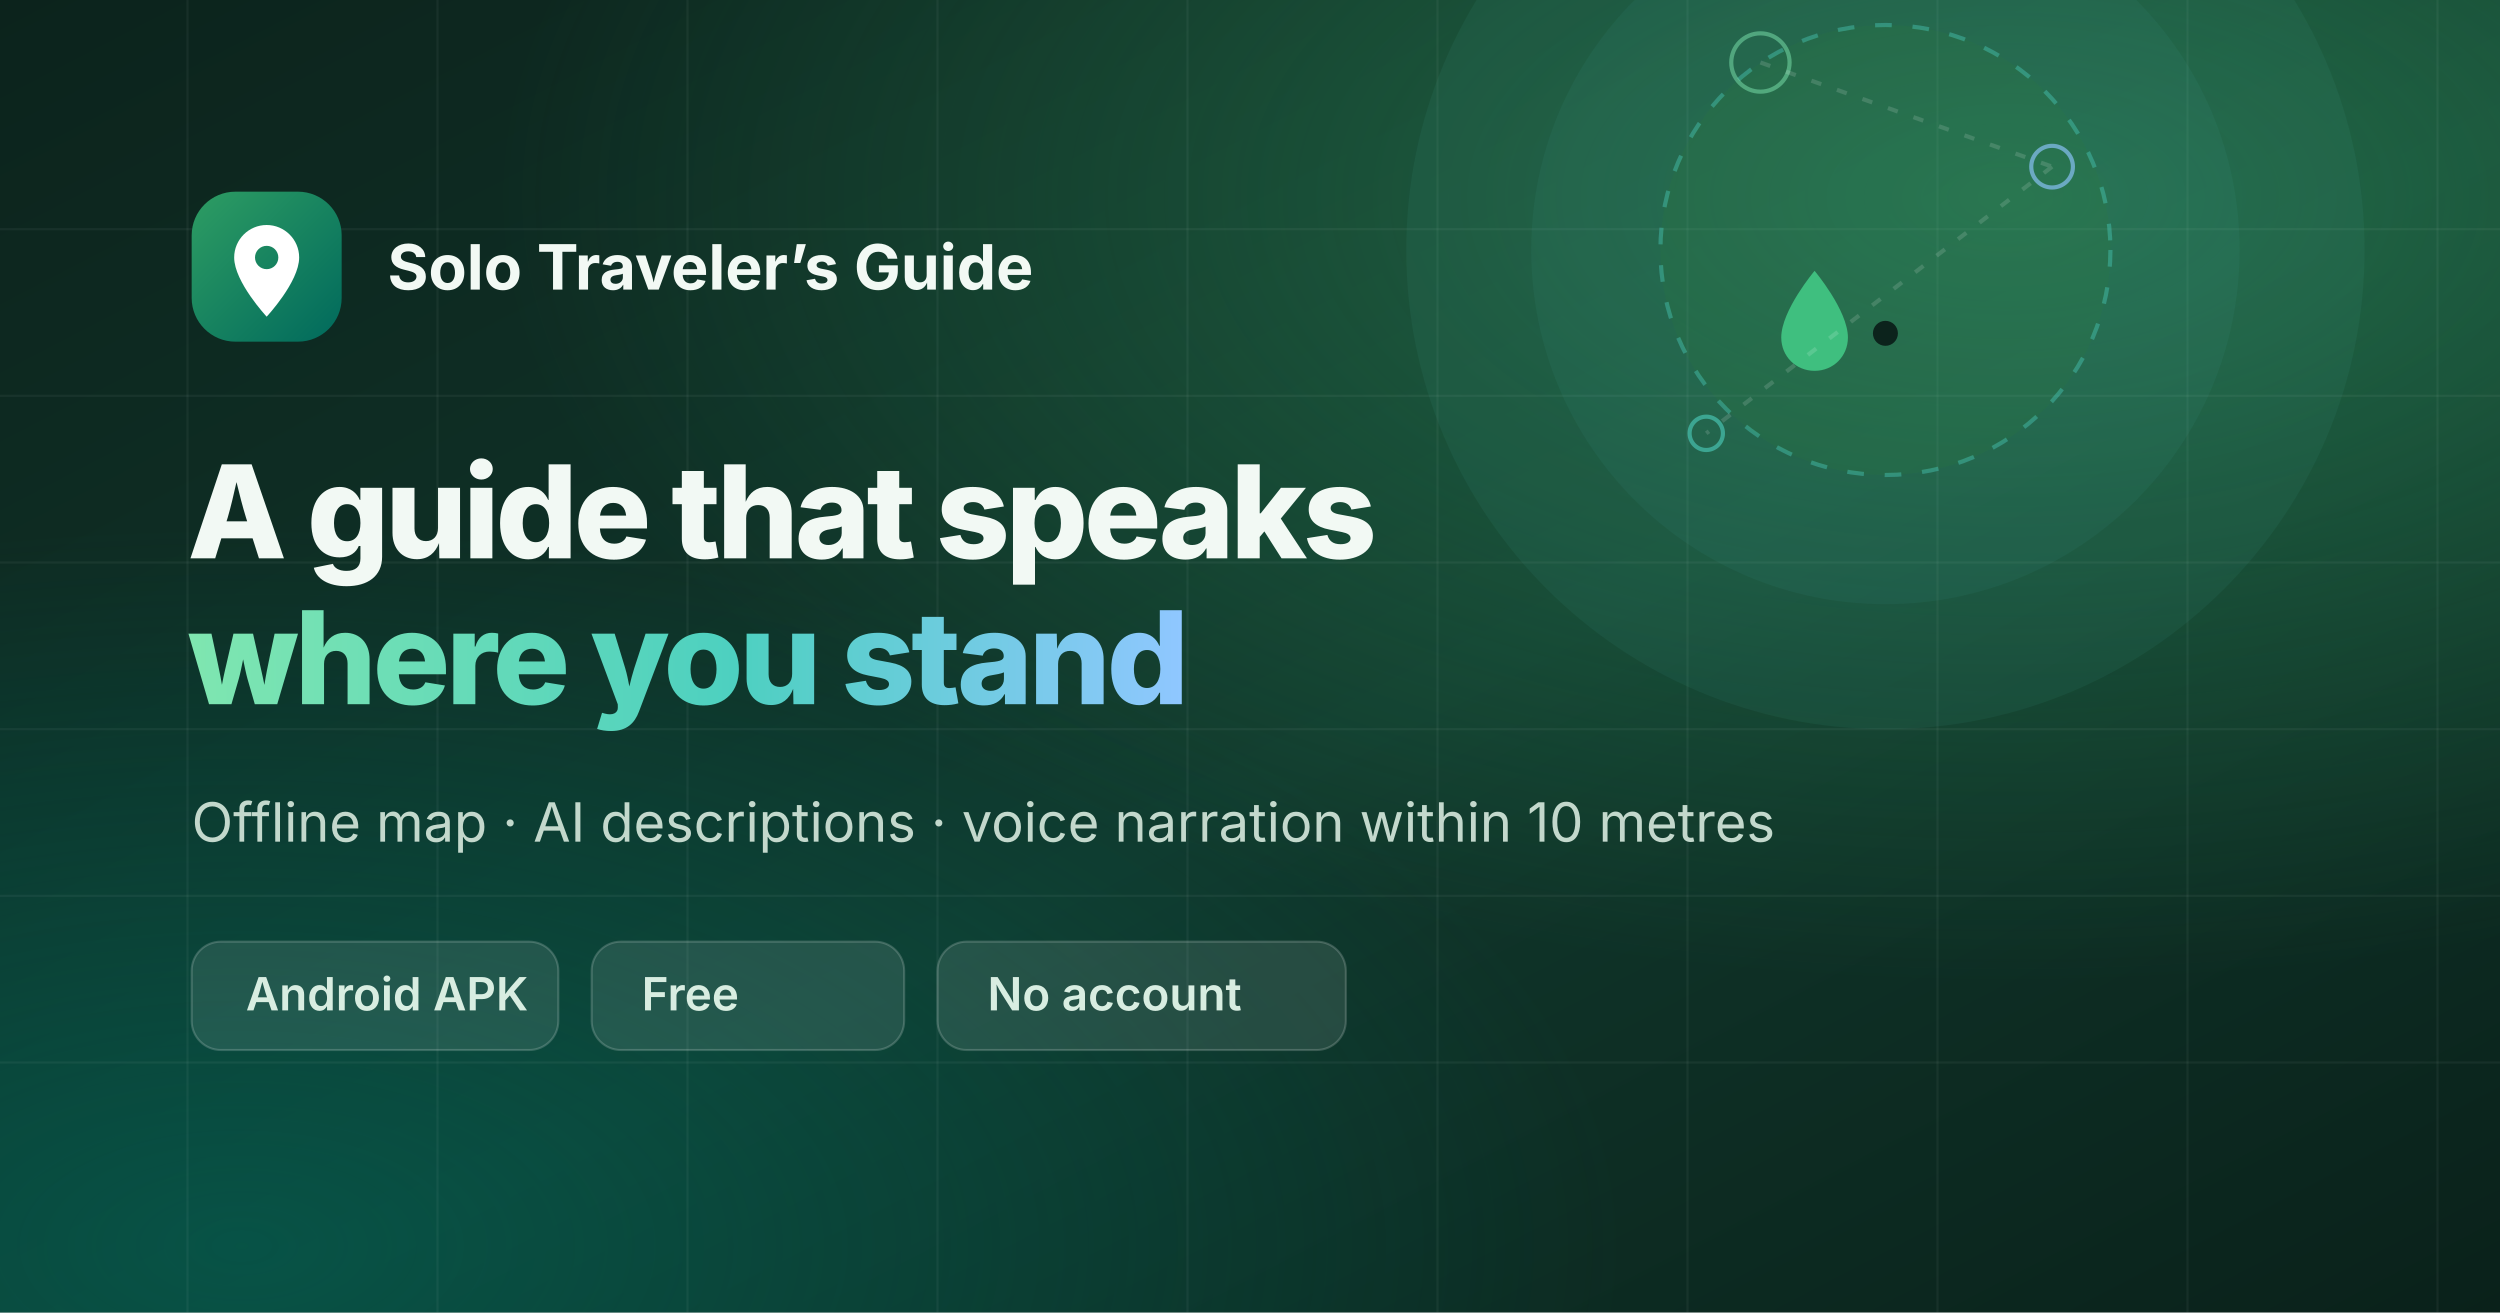
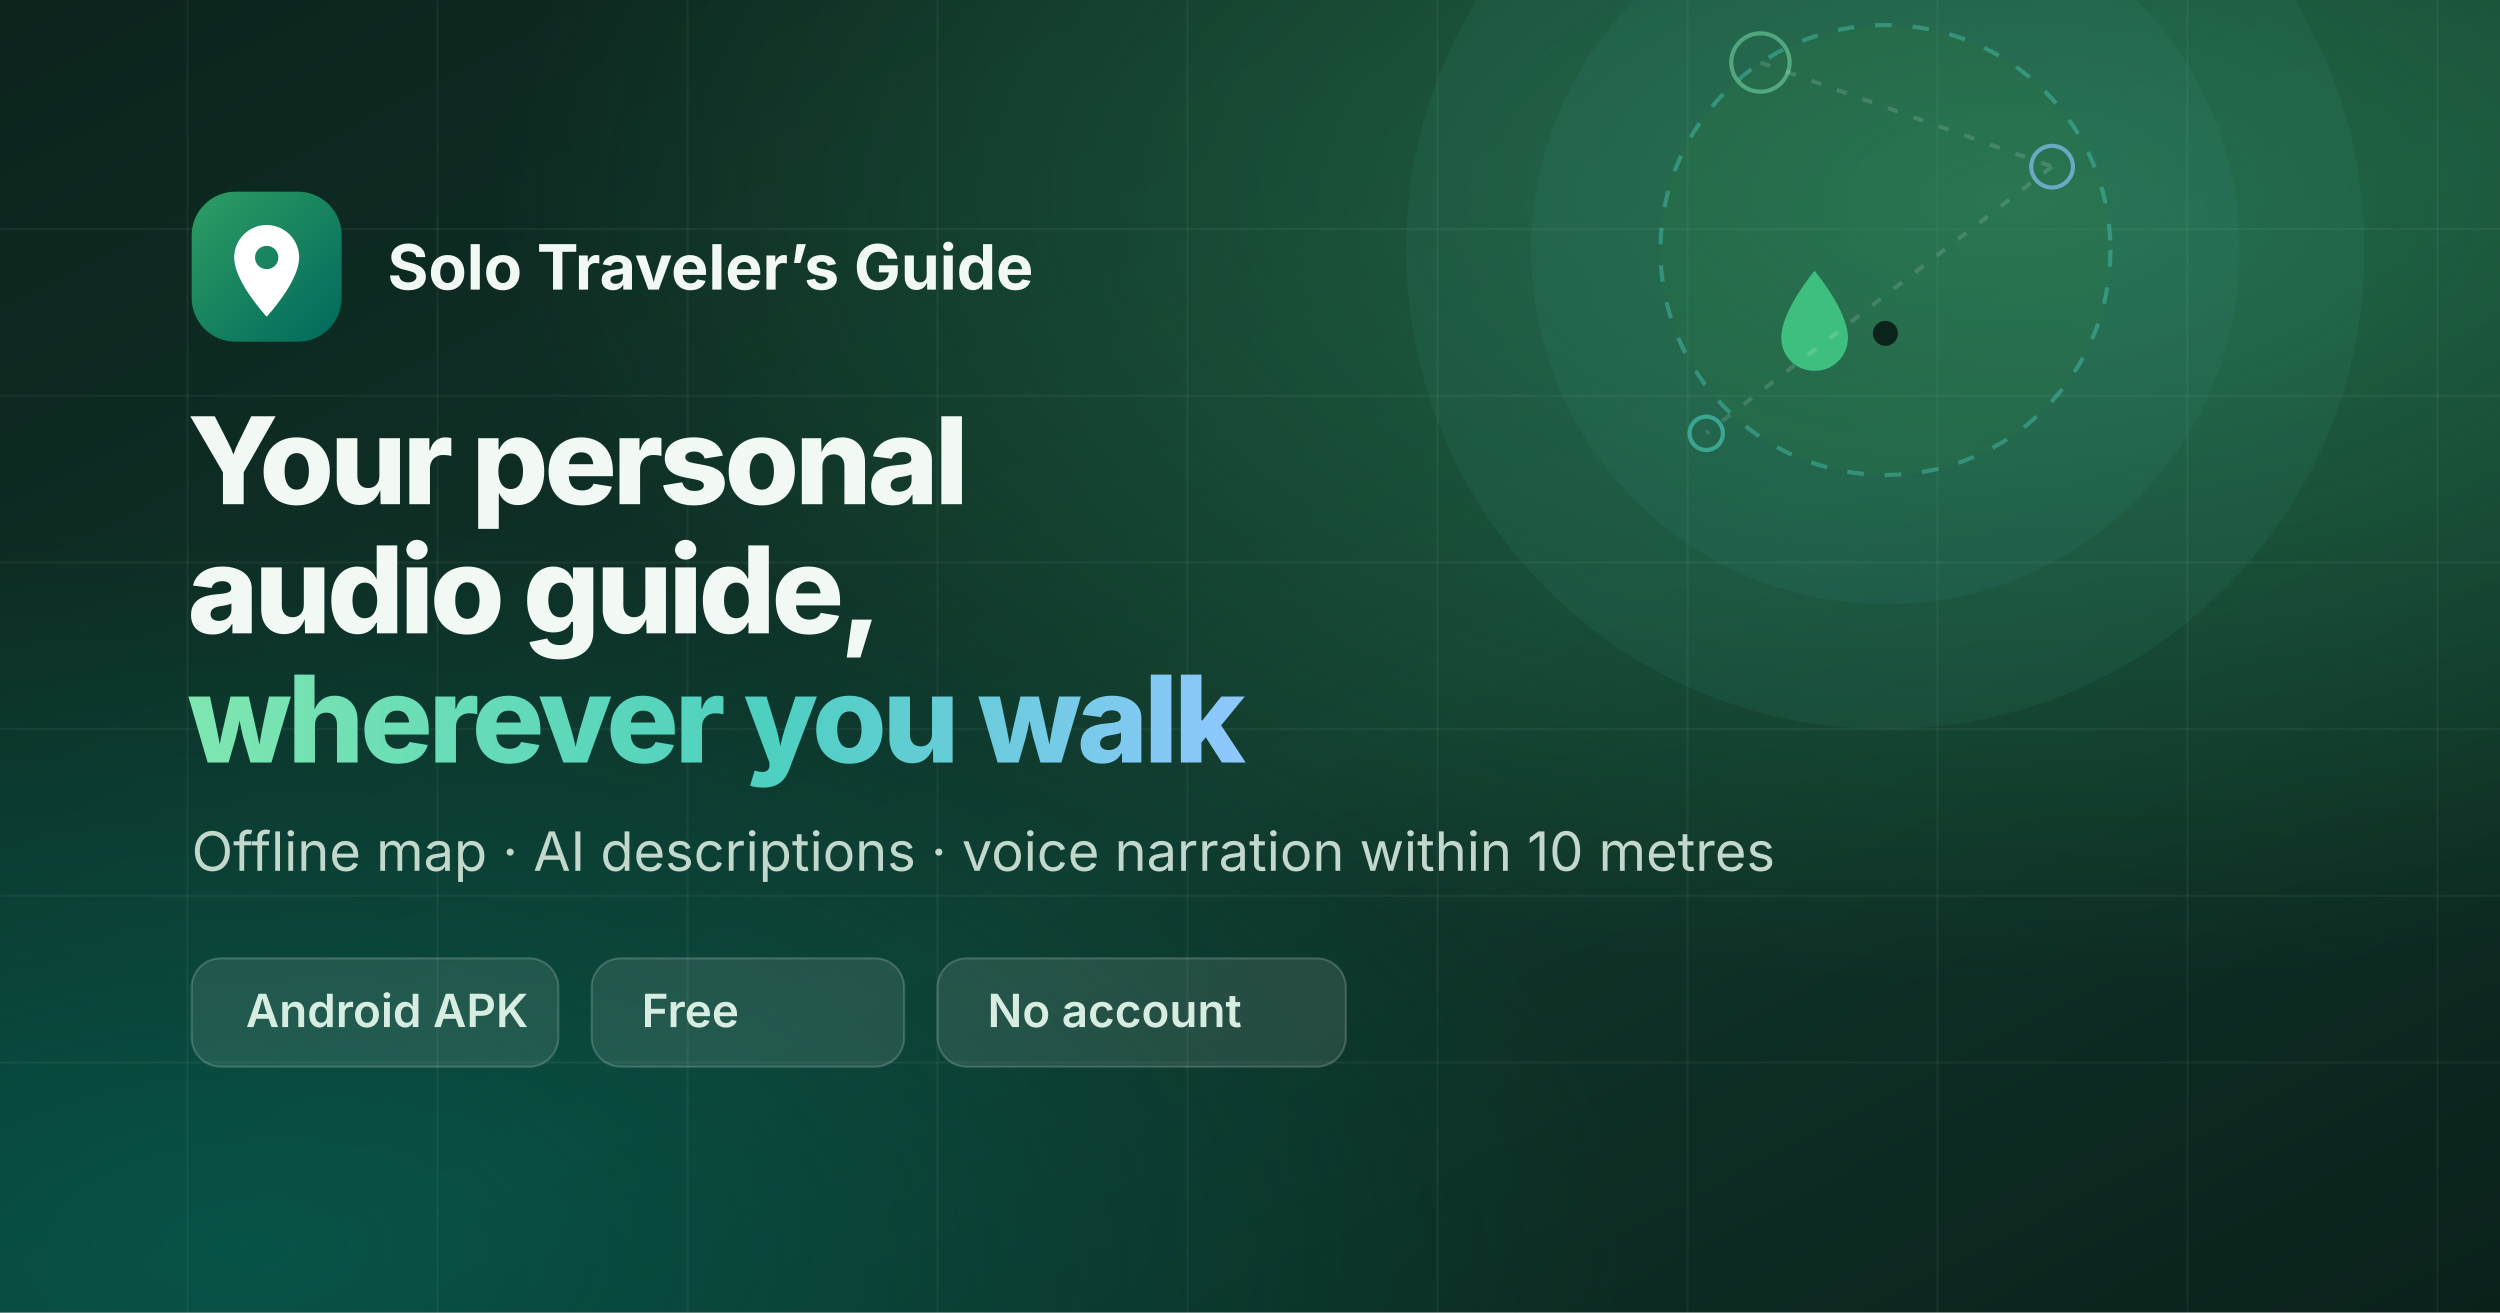
<svg xmlns="http://www.w3.org/2000/svg" width="1200" height="630" viewBox="0 0 1200 630">
  <defs>
    <linearGradient id="bg" x1="0" y1="0" x2="1" y2="1">
      <stop offset="0" stop-color="#0c231c" />
      <stop offset="0.55" stop-color="#10382c" />
      <stop offset="1" stop-color="#0a211a" />
    </linearGradient>
    <radialGradient id="glowA" cx="0.8" cy="0.15" r="0.6">
      <stop offset="0" stop-color="#35a065" stop-opacity="0.5" />
      <stop offset="1" stop-color="#35a065" stop-opacity="0" />
    </radialGradient>
    <radialGradient id="glowB" cx="0.1" cy="0.95" r="0.55">
      <stop offset="0" stop-color="#00695c" stop-opacity="0.55" />
      <stop offset="1" stop-color="#00695c" stop-opacity="0" />
    </radialGradient>
    <linearGradient id="accent" x1="0" y1="0" x2="1" y2="0">
      <stop offset="0" stop-color="#7fe6b0" />
      <stop offset="0.55" stop-color="#4dd0c0" />
      <stop offset="1" stop-color="#8fc7ff" />
    </linearGradient>
    <linearGradient id="pin" x1="0" y1="0" x2="1" y2="1">
      <stop offset="0" stop-color="#2e9d63" />
      <stop offset="1" stop-color="#00695c" />
    </linearGradient>
  </defs>
  <rect width="1200" height="630" fill="url(#bg)" />
  <rect width="1200" height="630" fill="url(#glowA)" />
  <rect width="1200" height="630" fill="url(#glowB)" />
  <g stroke="#ffffff" stroke-opacity="0.05">
    <path d="M0 110h1200M0 190h1200M0 270h1200M0 350h1200M0 430h1200M0 510h1200" />
    <path d="M90 0v630M210 0v630M330 0v630M450 0v630M570 0v630M690 0v630M810 0v630M930 0v630M1050 0v630M1170 0v630" />
  </g>
  <g transform="translate(92 92)">
    <rect width="72" height="72" rx="21" fill="url(#pin)" />
    <path d="M36 16c-8.6 0-15.6 7-15.6 15.6C20.4 43.3 36 60 36 60s15.6-16.7 15.6-28.4C51.6 23 44.6 16 36 16Zm0 21.2a5.6 5.6 0 1 1 0-11.2 5.6 5.6 0 0 1 0 11.2Z" fill="#fff" />
    <text x="94" y="47" fill="#f2f9f4" font-family="Inter, Segoe UI, Helvetica Neue, Arial, sans-serif" font-size="30" font-weight="700">Solo Traveler’s Guide</text>
  </g>
-   <text x="90" y="268" fill="#f2f9f4" font-family="Inter, Segoe UI, Helvetica Neue, Arial, sans-serif" font-size="62" font-weight="800" letter-spacing="-2">A guide that speaks</text>
-   <text x="90" y="338" fill="url(#accent)" font-family="Inter, Segoe UI, Helvetica Neue, Arial, sans-serif" font-size="62" font-weight="800" letter-spacing="-2">where you stand</text>
-   <text x="92" y="404" fill="#c3d8cc" font-family="Inter, Segoe UI, Helvetica Neue, Arial, sans-serif" font-size="26">Offline map · AI descriptions · voice narration within 10 metres</text>
-   <g transform="translate(92 452)" font-family="Inter, Segoe UI, Helvetica Neue, Arial, sans-serif" font-size="22" font-weight="600">
+   <text x="90" y="242" fill="#f2f9f4" font-family="Inter, Segoe UI, Helvetica Neue, Arial, sans-serif" font-size="58" font-weight="800" letter-spacing="-2">Your personal</text>
+   <text x="90" y="304" fill="#f2f9f4" font-family="Inter, Segoe UI, Helvetica Neue, Arial, sans-serif" font-size="58" font-weight="800" letter-spacing="-2">audio guide,</text>
+   <text x="90" y="366" fill="url(#accent)" font-family="Inter, Segoe UI, Helvetica Neue, Arial, sans-serif" font-size="58" font-weight="800" letter-spacing="-2">wherever you walk</text>
+   <text x="92" y="418" fill="#c3d8cc" font-family="Inter, Segoe UI, Helvetica Neue, Arial, sans-serif" font-size="26">Offline map · AI descriptions · voice narration within 10 metres</text>
+   <g transform="translate(92 460)" font-family="Inter, Segoe UI, Helvetica Neue, Arial, sans-serif" font-size="22" font-weight="600">
    <rect width="176" height="52" rx="14" fill="#ffffff" fill-opacity="0.1" stroke="#ffffff" stroke-opacity="0.18" />
    <text x="26" y="33" fill="#d8ede1">Android APK</text>
    <rect x="192" width="150" height="52" rx="14" fill="#ffffff" fill-opacity="0.1" stroke="#ffffff" stroke-opacity="0.18" />
    <text x="216" y="33" fill="#d8ede1">Free</text>
    <rect x="358" width="196" height="52" rx="14" fill="#ffffff" fill-opacity="0.1" stroke="#ffffff" stroke-opacity="0.18" />
    <text x="382" y="33" fill="#d8ede1">No account</text>
  </g>
  <g transform="translate(905 120)">
    <circle cx="0" cy="0" r="230" fill="#4db6ac" fill-opacity="0.08" />
    <circle cx="0" cy="0" r="170" fill="#4db6ac" fill-opacity="0.07" />
    <circle cx="0" cy="0" r="108" fill="#2e7d32" fill-opacity="0.14" stroke="#4dd0c0" stroke-opacity="0.4" stroke-dasharray="8 10" stroke-width="2" />
    <path d="M-34 58c-9 0-16-7-16-16 0-13 16-32 16-32s16 19 16 32c0 9-7 16-16 16Z" fill="#3fbf7f" />
    <circle cy="40" r="6" fill="#0c231c" />
    <circle cx="-60" cy="-90" r="14" fill="none" stroke="#7fe6b0" stroke-opacity="0.5" stroke-width="2" />
    <circle cx="80" cy="-40" r="10" fill="none" stroke="#8fc7ff" stroke-opacity="0.65" stroke-width="2" />
    <circle cx="-86" cy="88" r="8" fill="none" stroke="#4dd0c0" stroke-opacity="0.6" stroke-width="2" />
    <path d="M-60-90 80-40M80-40-86 88" stroke="#ffffff" stroke-opacity="0.14" stroke-width="2" stroke-dasharray="5 8" />
  </g>
</svg>
